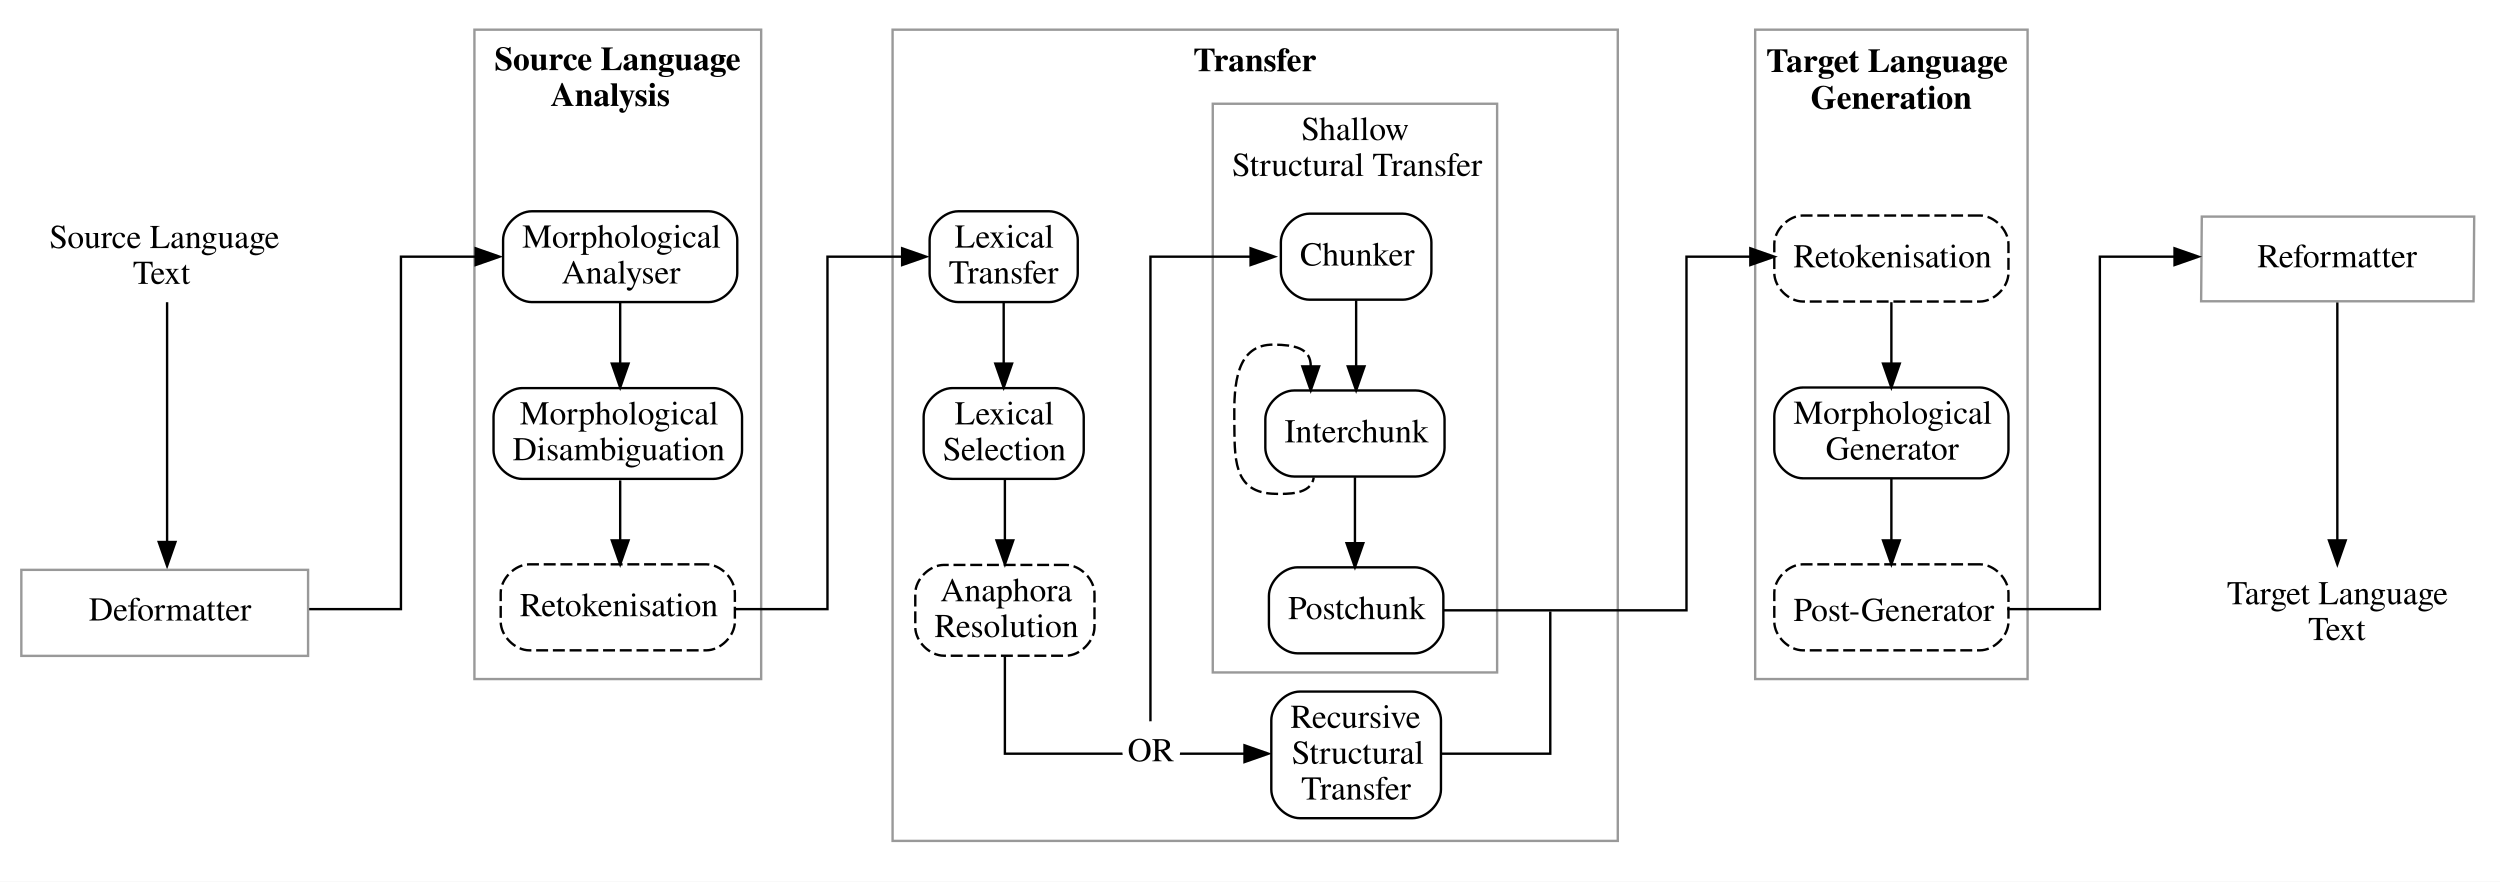
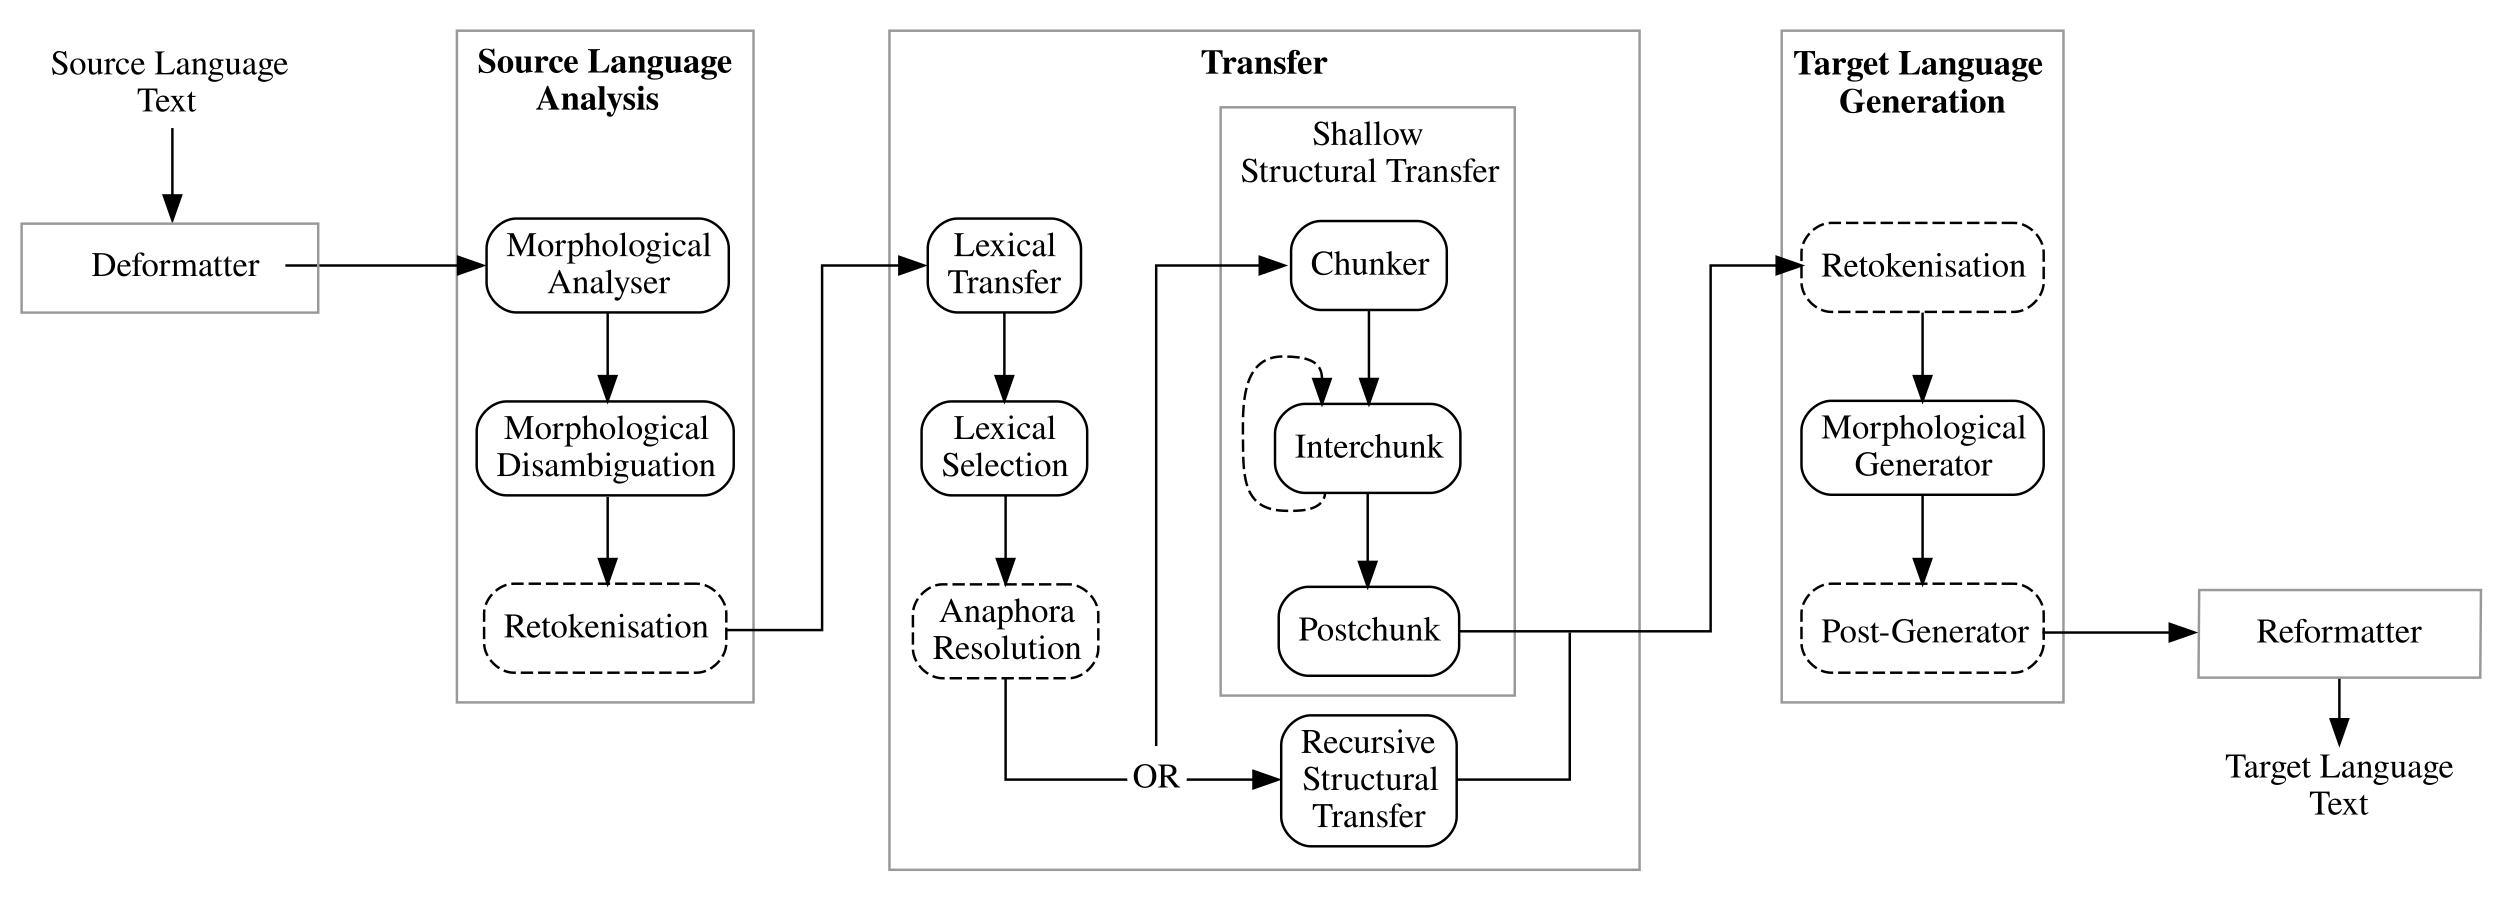
- <svg xmlns="http://www.w3.org/2000/svg" width="1046.256pt" height="368.95pt" viewBox="0 0 1046.256 368.95" version="1.1" id="svg302">
+ <svg xmlns="http://www.w3.org/2000/svg" width="1011.481pt" height="368.95pt" viewBox="0 0 1011.481 368.95" version="1.1" id="svg302">
  <defs id="defs306" />
-   <polygon fill="#ffffff" stroke="transparent" points="-4,4 -4,-415 1000,-415 1000,4 " id="polygon4" transform="matrix(1.042088,0,0,0.8805501,4.16835,365.4283)" />
-   <g id="edge3-4" class="edge" transform="rotate(90,364.2541,341.9242)">
-     <path fill="none" stroke="#000000" d="m 148.81,-272 100.792,0" id="path56-0" />
-     <polygon fill="#000000" stroke="#000000" points="172.94,-268.5 172.94,-275.5 182.94,-272 " id="polygon58-3" transform="translate(75.56001)" />
+   <polygon fill="#ffffff" stroke="transparent" points="-4,-415 1000,-415 1000,4 -4,4 " id="polygon4" transform="matrix(1.007451,0,0,0.8805501,4.029803,365.4283)" />
+   <g id="edge3-4" class="edge" transform="rotate(90,275.6529,398.843)">
+     <path fill="none" stroke="#000000" d="m 151.242,-272 h 16.917" id="path56-0" />
+     <polygon fill="#000000" stroke="#000000" points="182.94,-272 172.94,-268.5 172.94,-275.5 " id="polygon58-3" transform="translate(-5.137716)" />
  </g>
-   <path id="polygon8" style="fill:none;stroke:#999999;stroke-opacity:1" d="m 318.546,12.42 0,271.77 h -120 l 0,-271.77 z" />
-   <text text-anchor="start" x="206.928" y="29.34" font-family="Times, serif" font-size="14px" id="text10" style="font-style:normal;font-variant:normal;font-weight:bold;font-stretch:normal;font-family:Times, serif;-inkscape-font-specification:'Times, serif Bold'">Source Language</text>
-   <text text-anchor="start" x="230.428" y="44.34" font-family="Times, serif" font-size="14px" id="text12" style="font-style:normal;font-variant:normal;font-weight:bold;font-stretch:normal;font-family:Times, serif;-inkscape-font-specification:'Times, serif Bold'">Analysis</text>
-   <path id="polygon17" style="fill:none;stroke:#999999;stroke-width:1;stroke-miterlimit:4;stroke-dasharray:none;stroke-opacity:1" d="M 677.046,12.42 V 351.92 h -303.5 V 12.42 Z" />
-   <text text-anchor="start" x="499.403" y="29.808" font-family="Times, serif" font-size="14px" id="text19" style="font-style:normal;font-variant:normal;font-weight:bold;font-stretch:normal;font-family:Times, serif;-inkscape-font-specification:'Times, serif Bold';stroke-width:1;stroke-miterlimit:4;stroke-dasharray:none">Transfer</text>
-   <g id="clust3" class="cluster" transform="translate(44.04589,379.4201)">
-     <polygon fill="none" stroke="#000000" points="582.5,-336 582.5,-98 463.5,-98 463.5,-336 " id="polygon24" style="stroke:#999999;stroke-opacity:1" />
+   <path id="polygon8" style="fill:none;stroke:#999999;stroke-opacity:1" d="M 304.863,12.42 V 284.19 h -120 V 12.42 Z" />
+   <text text-anchor="start" x="193.246" y="29.34" font-family="Times, serif" font-size="14px" id="text10" style="font-style:normal;font-variant:normal;font-weight:bold;font-stretch:normal;font-family:Times, serif;-inkscape-font-specification:'Times, serif Bold'">Source Language</text>
+   <text text-anchor="start" x="216.746" y="44.34" font-family="Times, serif" font-size="14px" id="text12" style="font-style:normal;font-variant:normal;font-weight:bold;font-stretch:normal;font-family:Times, serif;-inkscape-font-specification:'Times, serif Bold'">Analysis</text>
+   <path id="polygon17" style="fill:none;stroke:#999999;stroke-width:1;stroke-miterlimit:4;stroke-dasharray:none;stroke-opacity:1" d="M 663.363,12.42 V 351.92 h -303.5 V 12.42 Z" />
+   <text text-anchor="start" x="485.721" y="29.808" font-family="Times, serif" font-size="14px" id="text19" style="font-style:normal;font-variant:normal;font-weight:bold;font-stretch:normal;font-family:Times, serif;-inkscape-font-specification:'Times, serif Bold';stroke-width:1;stroke-miterlimit:4;stroke-dasharray:none">Transfer</text>
+   <g id="clust3" class="cluster" transform="translate(30.36342,379.4201)">
+     <polygon fill="none" stroke="#000000" points="463.5,-98 463.5,-336 582.5,-336 582.5,-98 " id="polygon24" style="stroke:#999999;stroke-opacity:1" />
    <text text-anchor="start" x="500.5" y="-320.8" font-family="Times, serif" font-size="14px" id="text26">Shallow</text>
    <text text-anchor="start" x="471.5" y="-305.8" font-family="Times, serif" font-size="14px" id="text28">Structural Transfer</text>
  </g>
-   <g id="g1081" transform="translate(189.3175,-20.52024)">
+   <g id="g1081" transform="translate(175.635,-20.52024)">
    <path fill="none" stroke="#000000" d="m 107.228,108.94 c 0,0 -74,0 -74,0 -6,0 -12,6 -12,12 0,0 0,14 0,14 0,6 6,12 12,12 0,0 74,0 74,0 6,0 12,-6 12,-12 0,0 0,-14 0,-14 0,-6 -6,-12 -12,-12" id="path63" />
    <text text-anchor="start" x="29.228" y="124.14" font-family="Times, serif" font-size="14px" id="text65">Morphological</text>
    <text text-anchor="start" x="45.728" y="139.14" font-family="Times, serif" font-size="14px" id="text67">Analyser</text>
  </g>
-   <g id="node4" class="node" transform="translate(44.0459,305.4201)">
+   <g id="node4" class="node" transform="translate(30.36343,305.4201)">
    <path fill="none" stroke="#000000" d="m 254.5,-143 c 0,0 -80,0 -80,0 -6,0 -12,6 -12,12 0,0 0,14 0,14 0,6 6,12 12,12 0,0 80,0 80,0 6,0 12,-6 12,-12 0,0 0,-14 0,-14 0,-6 -6,-12 -12,-12" id="path79" />
    <text text-anchor="start" x="173.5" y="-127.8" font-family="Times, serif" font-size="14px" id="text81">Morphological</text>
    <text text-anchor="start" x="170.5" y="-112.8" font-family="Times, serif" font-size="14px" id="text83">Disambiguation</text>
  </g>
-   <g id="edge5" class="edge" transform="translate(44.0459,305.4201)">
+   <g id="edge5" class="edge" transform="translate(30.36343,305.4201)">
    <path fill="none" stroke="#000000" d="m 215.5,-178.94 c 0,0 0,25.69 0,25.69" id="path88" />
-     <polygon fill="#000000" stroke="#000000" points="215.5,-143.25 212,-153.25 219,-153.25 " id="polygon90" />
+     <polygon fill="#000000" stroke="#000000" points="219,-153.25 215.5,-143.25 212,-153.25 " id="polygon90" />
  </g>
-   <g id="node5" class="node" transform="translate(44.0459,296.6701)">
+   <g id="node5" class="node" transform="translate(30.36343,296.6701)">
    <path fill="none" stroke="#000000" stroke-dasharray="5, 2" d="m 251.5,-60.5 c 0,0 -74,0 -74,0 -6,0 -12,6 -12,12 0,0 0,12 0,12 0,6 6,12 12,12 0,0 74,0 74,0 6,0 12,-6 12,-12 0,0 0,-12 0,-12 0,-6 -6,-12 -12,-12" id="path95" />
    <text text-anchor="start" x="173.5" y="-38.8" font-family="Times, serif" font-size="14px" id="text97">Retokenisation</text>
  </g>
-   <g id="edge6" class="edge" transform="translate(45.0459,305.7301)">
+   <g id="edge6" class="edge" transform="translate(31.36343,305.7301)">
    <path fill="none" stroke="#000000" d="m 214.5,-104.69 c 0,0 0,34.13 0,34.13" id="path102" />
-     <polygon fill="#000000" stroke="#000000" points="211,-70.56 218,-70.56 214.5,-60.56 " id="polygon104" transform="translate(0,-9)" />
+     <polygon fill="#000000" stroke="#000000" points="214.5,-60.56 211,-70.56 218,-70.56 " id="polygon104" transform="translate(0,-9)" />
  </g>
-   <g id="node6" class="node" transform="translate(48.54589,379.4201)">
+   <g id="node6" class="node" transform="translate(34.86342,379.4201)">
    <path fill="none" stroke="#000000" d="m 390.5,-291 c 0,0 -38,0 -38,0 -6,0 -12,6 -12,12 0,0 0,14 0,14 0,6 6,12 12,12 0,0 38,0 38,0 6,0 12,-6 12,-12 0,0 0,-14 0,-14 0,-6 -6,-12 -12,-12" id="path109" />
    <text text-anchor="start" x="351" y="-275.8" font-family="Times, serif" font-size="14px" id="text111">Lexical</text>
    <text text-anchor="start" x="348.5" y="-260.8" font-family="Times, serif" font-size="14px" id="text113">Transfer</text>
  </g>
-   <g id="edge7" class="edge" transform="translate(44.04589,379.4201)">
+   <g id="edge7" class="edge" transform="translate(30.36342,379.4201)">
    <path fill="none" stroke="#000000" d="m 263.51,-124.5 h 38.74 V -272 h 31.25" id="path118" />
-     <polygon fill="#000000" stroke="#000000" points="340.5,-272 330.5,-268.5 330.5,-275.5 " id="polygon120" transform="translate(3)" />
+     <polygon fill="#000000" stroke="#000000" points="330.5,-275.5 340.5,-272 330.5,-268.5 " id="polygon120" transform="translate(3)" />
  </g>
-   <g id="node7" class="node" transform="translate(48.54589,379.4201)">
+   <g id="node7" class="node" transform="translate(34.86342,379.4201)">
    <path fill="none" stroke="#000000" d="m 393,-217 c 0,0 -43,0 -43,0 -6,0 -12,6 -12,12 0,0 0,14 0,14 0,6 6,12 12,12 0,0 43,0 43,0 6,0 12,-6 12,-12 0,0 0,-14 0,-14 0,-6 -6,-12 -12,-12" id="path125" />
    <text text-anchor="start" x="351" y="-201.8" font-family="Times, serif" font-size="14px" id="text127">Lexical</text>
    <text text-anchor="start" x="346" y="-186.8" font-family="Times, serif" font-size="14px" id="text129">Selection</text>
  </g>
-   <g id="edge8" class="edge" transform="translate(48.54589,379.4201)">
+   <g id="edge8" class="edge" transform="translate(34.86342,379.4201)">
    <path fill="none" stroke="#000000" d="m 371.5,-252.94 c 0,0 0,25.69 0,25.69" id="path134" />
-     <polygon fill="#000000" stroke="#000000" points="368,-227.25 375,-227.25 371.5,-217.25 " id="polygon136" />
+     <polygon fill="#000000" stroke="#000000" points="371.5,-217.25 368,-227.25 375,-227.25 " id="polygon136" />
  </g>
-   <g id="node8" class="node" transform="translate(44.04589,379.4201)">
+   <g id="node8" class="node" transform="translate(30.36342,379.4201)">
    <path fill="none" stroke="#000000" stroke-dasharray="5, 2" d="m 402,-143 c 0,0 -51,0 -51,0 -6,0 -12,6 -12,12 0,0 0,14 0,14 0,6 6,12 12,12 0,0 51,0 51,0 6,0 12,-6 12,-12 0,0 0,-14 0,-14 0,-6 -6,-12 -12,-12" id="path141" />
    <text text-anchor="start" x="349.5" y="-127.8" font-family="Times, serif" font-size="14px" id="text143">Anaphora</text>
    <text text-anchor="start" x="347" y="-112.8" font-family="Times, serif" font-size="14px" id="text145">Resolution</text>
  </g>
-   <g id="edge9" class="edge" transform="translate(48.54589,379.4201)">
+   <g id="edge9" class="edge" transform="translate(34.86342,379.4201)">
    <path fill="none" stroke="#000000" d="m 372,-178.94 c 0,0 0,25.69 0,25.69" id="path150" />
-     <polygon fill="#000000" stroke="#000000" points="368.5,-153.25 375.5,-153.25 372,-143.25 " id="polygon152" />
+     <polygon fill="#000000" stroke="#000000" points="372,-143.25 368.5,-153.25 375.5,-153.25 " id="polygon152" />
  </g>
-   <g id="node9" class="node" transform="translate(57.04589,379.4201)">
+   <g id="node9" class="node" transform="translate(43.36342,379.4201)">
    <path fill="none" stroke="#000000" d="m 530,-290 c 0,0 -39,0 -39,0 -6,0 -12,6 -12,12 0,0 0,12 0,12 0,6 6,12 12,12 0,0 39,0 39,0 6,0 12,-6 12,-12 0,0 0,-12 0,-12 0,-6 -6,-12 -12,-12" id="path157" />
    <text text-anchor="start" x="487" y="-268.3" font-family="Times, serif" font-size="14px" id="text159">Chunker</text>
  </g>
-   <g id="edge15" class="edge" transform="translate(44.04589,379.4201)">
+   <g id="edge15" class="edge" transform="translate(30.36342,379.4201)">
    <path fill="none" stroke="#000000" d="M 437.419,-64.209 V -272 H 479.32" id="path164" />
-     <polygon fill="#000000" stroke="#000000" points="468.82,-259.5 468.82,-266.5 478.82,-263 " id="polygon166" transform="translate(10.5,-9)" />
+     <polygon fill="#000000" stroke="#000000" points="478.82,-263 468.82,-259.5 468.82,-266.5 " id="polygon166" transform="translate(10.5,-9)" />
  </g>
-   <g id="node12" class="node" transform="translate(45.04589,358.4201)">
+   <g id="node12" class="node" transform="translate(31.36342,358.4201)">
    <path fill="none" stroke="#000000" d="m 546,-69 c 0,0 -47,0 -47,0 -6,0 -12,6 -12,12 0,0 0,29 0,29 0,6 6,12 12,12 0,0 47,0 47,0 6,0 12,-6 12,-12 0,0 0,-29 0,-29 0,-6 -6,-12 -12,-12" id="path171" />
    <text text-anchor="start" x="495" y="-53.8" font-family="Times, serif" font-size="14px" id="text173">Recursive</text>
    <text text-anchor="start" x="495.5" y="-38.8" font-family="Times, serif" font-size="14px" id="text175">Structural</text>
    <text text-anchor="start" x="499.5" y="-23.8" font-family="Times, serif" font-size="14px" id="text177">Transfer</text>
  </g>
-   <g id="edge10" class="edge" transform="translate(44.04589,379.4201)">
+   <g id="edge10" class="edge" transform="translate(30.36342,379.4201)">
    <path fill="none" stroke="#000000" d="M 376.5,-104.69 V -64 h 100.28" id="path182" />
-     <polygon fill="#000000" stroke="#000000" points="486.78,-64 476.78,-60.5 476.78,-67.5 " id="polygon184" />
+     <polygon fill="#000000" stroke="#000000" points="476.78,-67.5 486.78,-64 476.78,-60.5 " id="polygon184" />
  </g>
-   <g id="node10" class="node" transform="translate(52.54589,379.4201)">
+   <g id="node10" class="node" transform="translate(38.86342,379.4201)">
    <path fill="none" stroke="#000000" d="m 540,-216 c 0,0 -51,0 -51,0 -6,0 -12,6 -12,12 0,0 0,12 0,12 0,6 6,12 12,12 0,0 51,0 51,0 6,0 12,-6 12,-12 0,0 0,-12 0,-12 0,-6 -6,-12 -12,-12" id="path189" />
    <text text-anchor="start" x="485" y="-194.3" font-family="Times, serif" font-size="14px" id="text191">Interchunk</text>
  </g>
-   <g id="edge1" class="edge" transform="translate(46.54589,379.4201)">
+   <g id="edge1" class="edge" transform="translate(32.86342,379.4201)">
    <path fill="none" stroke="#000000" d="m 521,-253.71 c 0,0 0,27.63 0,27.63" id="path196" />
-     <polygon fill="#000000" stroke="#000000" points="524.5,-226.08 521,-216.08 517.5,-226.08 " id="polygon198" />
+     <polygon fill="#000000" stroke="#000000" points="517.5,-226.08 524.5,-226.08 521,-216.08 " id="polygon198" />
  </g>
-   <g id="edge19" class="edge" transform="translate(48.54589,379.4201)">
+   <g id="edge19" class="edge" transform="translate(34.86342,379.4201)">
    <path fill="none" stroke="#000000" stroke-dasharray="5, 2" d="m 500,-226.07 c 0.116,-7.699 -6.837,-9.021 -15.479,-9.121 -15.724,-0.182 -16.727,16.553 -16.504,31.524 0.231,15.472 -1.036,30.693 17.293,30.916 4.384,0.053 14.975,0.525 15.932,-6.837" id="path203" />
-     <polygon fill="#000000" stroke="#000000" points="503.5,-226.07 500,-216.07 496.5,-226.07 " id="polygon205" />
+     <polygon fill="#000000" stroke="#000000" points="496.5,-226.07 503.5,-226.07 500,-216.07 " id="polygon205" />
  </g>
-   <g id="node11" class="node" transform="translate(45.04589,379.4201)">
+   <g id="node11" class="node" transform="translate(31.36342,379.4201)">
    <path fill="none" stroke="#000000" d="m 547,-142 c 0,0 -49,0 -49,0 -6,0 -12,6 -12,12 0,0 0,12 0,12 0,6 6,12 12,12 0,0 49,0 49,0 6,0 12,-6 12,-12 0,0 0,-12 0,-12 0,-6 -6,-12 -12,-12" id="path210" />
    <text text-anchor="start" x="494" y="-120.3" font-family="Times, serif" font-size="14px" id="text212">Postchunk</text>
  </g>
-   <g id="edge2" class="edge" transform="translate(48.04589,379.4201)">
+   <g id="edge2" class="edge" transform="translate(34.36342,379.4201)">
    <path fill="none" stroke="#000000" d="m 519,-179.71 c 0,0 0,27.63 0,27.63" id="path217" />
-     <polygon fill="#000000" stroke="#000000" points="519,-142.08 515.5,-152.08 522.5,-152.08 " id="polygon219" />
+     <polygon fill="#000000" stroke="#000000" points="522.5,-152.08 519,-142.08 515.5,-152.08 " id="polygon219" />
  </g>
-   <g id="g1113" transform="translate(189.3175,37.24974)">
+   <g id="g1113" transform="translate(175.635,37.24974)">
    <path id="polygon33" style="fill:none;stroke:#999999;stroke-opacity:1" d="m 659.228,-24.83 v 271.77 h -114 V -24.83 Z" />
    <text text-anchor="start" x="602.137" y="-7.127" font-family="Times, serif" font-size="14px" id="text19-3" style="font-style:normal;font-variant:normal;font-weight:bold;font-stretch:normal;line-height:1.1;font-family:Times, serif;-inkscape-font-specification:'Times, serif Bold';stroke-width:1;stroke-miterlimit:4;stroke-dasharray:none">
      <tspan id="tspan1077" x="602.137" y="-7.127" style="text-align:center;text-anchor:middle">Target Language</tspan>
      <tspan id="tspan1079" x="602.137" y="8.273" style="text-align:center;text-anchor:middle">Generation</tspan>
    </text>
  </g>
-   <g id="node13" class="node" transform="translate(26.04589,380.19)">
+   <g id="node13" class="node" transform="translate(12.36342,380.19)">
    <path fill="none" stroke="#000000" stroke-dasharray="5, 2" d="m 802.5,-290 c 0,0 -74,0 -74,0 -6,0 -12,6 -12,12 0,0 0,12 0,12 0,6 6,12 12,12 0,0 74,0 74,0 6,0 12,-6 12,-12 0,0 0,-12 0,-12 0,-6 -6,-12 -12,-12" id="path224" />
    <text text-anchor="start" x="724.5" y="-268.3" font-family="Times, serif" font-size="14px" id="text226">Retokenisation</text>
  </g>
-   <g id="g1324" transform="translate(40.04589,-35.57991)">
+   <g id="g1324" transform="translate(26.36342,-35.57992)">
    <path fill="none" stroke="#000000" d="M 563.102,351 H 608.75 v -59.5" id="path238" />
-     <polygon fill="#000000" stroke="#000000" points="706.47,-274.5 706.47,-281.5 716.47,-278 " id="polygon240" transform="translate(-14,421)" />
+     <polygon fill="#000000" stroke="#000000" points="716.47,-278 706.47,-274.5 706.47,-281.5 " id="polygon240" transform="translate(-14,421)" />
  </g>
-   <g id="node14" class="node" transform="translate(26.04589,379.1701)">
+   <g id="node14" class="node" transform="translate(12.36342,379.1701)">
    <path fill="none" stroke="#000000" d="m 802.5,-217 c 0,0 -74,0 -74,0 -6,0 -12,6 -12,12 0,0 0,14 0,14 0,6 6,12 12,12 0,0 74,0 74,0 6,0 12,-6 12,-12 0,0 0,-14 0,-14 0,-6 -6,-12 -12,-12" id="path245" />
    <text text-anchor="start" x="724.5" y="-201.8" font-family="Times, serif" font-size="14px" id="text247">Morphological</text>
    <text text-anchor="start" x="738" y="-186.8" font-family="Times, serif" font-size="14px" id="text249">Generator</text>
  </g>
-   <g id="edge11" class="edge" transform="translate(26.04589,380.19)">
+   <g id="edge11" class="edge" transform="translate(12.36342,380.19)">
    <path fill="none" stroke="#000000" d="m 765.5,-253.71 c 0,0 0,26.6 0,26.6" id="path254" />
-     <polygon fill="#000000" stroke="#000000" points="765.5,-217.11 762,-227.11 769,-227.11 " id="polygon256" transform="translate(0,-0.9099879)" />
+     <polygon fill="#000000" stroke="#000000" points="769,-227.11 765.5,-217.11 762,-227.11 " id="polygon256" transform="translate(0,-0.9099879)" />
  </g>
-   <g id="node15" class="node" transform="translate(26.04589,380.19)">
+   <g id="node15" class="node" transform="translate(12.36342,380.19)">
    <path fill="none" stroke="#000000" stroke-dasharray="5, 2" d="m 802.5,-144.02 c 0,0 -74,0 -74,0 -6,0 -12,6 -12,12 0,0 0,12 0,12 0,6 6,12 12,12 0,0 74,0 74,0 6,0 12,-6 12,-12 0,0 0,-12 0,-12 0,-6 -6,-12 -12,-12" id="path261" />
    <text text-anchor="start" x="724.5" y="-120.3" font-family="Times, serif" font-size="14px" id="text263">Post-Generator</text>
  </g>
-   <g id="edge12" class="edge" transform="translate(26.04589,378.4001)">
+   <g id="edge12" class="edge" transform="translate(12.36342,378.4001)">
    <path fill="none" stroke="#000000" d="M 765.5,-178.434 V -152.23" id="path268" />
-     <polygon fill="#000000" stroke="#000000" points="762,-152.23 769,-152.23 765.5,-142.23 " id="polygon270" />
+     <polygon fill="#000000" stroke="#000000" points="765.5,-142.23 762,-152.23 769,-152.23 " id="polygon270" />
  </g>
-   <g id="node16" class="node" transform="translate(212.6783,150.65)">
+   <g id="node16" class="node" transform="translate(180.9958,298.7314)">
    <text text-anchor="start" x="732" y="-38.8" font-family="Times, serif" font-size="14px" id="text277">Reformatter</text>
  </g>
-   <g id="node17" class="node" transform="translate(36.97318,528.6821)">
+   <g id="node17" class="node" transform="translate(5.29071,590.3495)">
    <text text-anchor="start" x="895" y="-275.8" font-family="Times, serif" font-size="14px" id="text289">Target Language</text>
    <text text-anchor="start" x="929" y="-260.8" font-family="Times, serif" font-size="14px" id="text291">Text</text>
  </g>
-   <path id="polygon33-1" style="fill:none;stroke:#999999;stroke-opacity:1" d="m 921.178,126.075 0.28,-35.425 h 114 l -0.28,35.425 z" />
-   <circle style="fill:#ffffff;fill-opacity:1;stroke:none;stroke-width:1;stroke-linecap:round;stroke-miterlimit:4;stroke-dasharray:none;stroke-opacity:1" id="path1505" cx="481.801" cy="313.953" r="12.112" />
-   <text xml:space="preserve" style="font-style:normal;font-variant:normal;font-weight:normal;font-stretch:normal;font-size:14px;line-height:0.25;font-family:serif;-inkscape-font-specification:serif;letter-spacing:0px;word-spacing:0px;fill:#000000;fill-opacity:1;stroke:none;stroke-width:0.75" x="471.896" y="318.587" id="text1529">
-     <tspan id="tspan1527" x="471.896" y="318.587" style="font-style:normal;font-variant:normal;font-weight:normal;font-stretch:normal;font-size:14px;font-family:Times, serif;-inkscape-font-specification:'Times, serif';stroke-width:0.75">OR</tspan>
+   <path id="polygon33-1" style="fill:none;stroke:#999999;stroke-opacity:1" d="m 889.496,274.156 0.28,-35.425 h 114 l -0.28,35.425 z" />
+   <circle style="fill:#ffffff;fill-opacity:1;stroke:none;stroke-width:1;stroke-linecap:round;stroke-miterlimit:4;stroke-dasharray:none;stroke-opacity:1" id="path1505" cx="468.119" cy="313.953" r="12.112" />
+   <text xml:space="preserve" style="font-style:normal;font-variant:normal;font-weight:normal;font-stretch:normal;font-size:14px;line-height:0.25;font-family:serif;-inkscape-font-specification:serif;letter-spacing:0px;word-spacing:0px;fill:#000000;fill-opacity:1;stroke:none;stroke-width:0.75" x="458.214" y="318.587" id="text1529">
+     <tspan id="tspan1527" x="458.214" y="318.587" style="font-style:normal;font-variant:normal;font-weight:normal;font-stretch:normal;font-size:14px;font-family:Times, serif;-inkscape-font-specification:'Times, serif';stroke-width:0.75">OR</tspan>
  </text>
-   <path fill="none" stroke="#000000" d="m 604.215,255.42 h 101.581 v -148 h 28.22" id="path238-4" />
-   <g id="edge7-3" class="edge" transform="translate(-134.4541,379.4201)">
-     <path fill="none" stroke="#000000" d="m 263.51,-124.5 h 38.74 V -272 h 31.25" id="path118-6" />
-     <polygon fill="#000000" stroke="#000000" points="330.5,-275.5 340.5,-272 330.5,-268.5 " id="polygon120-2" transform="translate(3)" />
+   <path fill="none" stroke="#000000" d="m 590.533,255.42 h 101.581 v -148 h 28.22" id="path238-4" />
+   <g id="edge7-3" class="edge" transform="translate(-148.1366,379.4201)">
+     <path fill="none" stroke="#000000" d="M 263.59,-272 H 333.5" id="path118-6" />
+     <polygon fill="#000000" stroke="#000000" points="330.5,-268.5 330.5,-275.5 340.5,-272 " id="polygon120-2" transform="translate(3)" />
  </g>
-   <g id="node1" class="node" transform="translate(12.61504,379.608)">
+   <g id="node1" class="node" transform="translate(12.43257,305.8836)">
    <text text-anchor="start" x="8" y="-275.8" font-family="Times, serif" font-size="14px" id="text42">Source Language</text>
    <text text-anchor="start" x="43" y="-260.8" font-family="Times, serif" font-size="14px" id="text44">Text</text>
  </g>
-   <g id="edge3" class="edge" transform="rotate(90,-127.6506,-74.42055)">
-     <path fill="none" stroke="#000000" d="M 73.25,-272 H 174.44" id="path56" />
-     <polygon fill="#000000" stroke="#000000" points="182.94,-272 172.94,-268.5 172.94,-275.5 " id="polygon58" transform="translate(0.6620952)" />
+   <g id="edge3" class="edge" transform="rotate(90,-90.4108,-111.8428)">
+     <path fill="none" stroke="#000000" d="M 73.25,-272 H 101.124" id="path56" />
+     <polygon fill="#000000" stroke="#000000" points="182.94,-272 172.94,-268.5 172.94,-275.5 " id="polygon58" transform="translate(-72.43437)" />
  </g>
-   <g id="g1445" transform="translate(-9.0848,161.2304)">
+   <g id="g1445" transform="translate(-9.267267,13.22561)">
    <text text-anchor="start" x="46.264" y="98.454" font-family="Times, serif" font-size="14px" id="text51">Deformatter</text>
    <path id="polygon8-9" style="fill:none;stroke:#999999;stroke-opacity:1" d="m 138.014,77.254 v 36 h -120 v -36 z" />
  </g>
-   <g id="edge7-8" class="edge" transform="translate(576.5454,379.4201)">
-     <path fill="none" stroke="#000000" d="m 263.51,-124.5 h 38.74 V -272 h 31.25" id="path118-9" />
-     <polygon fill="#000000" stroke="#000000" points="330.5,-268.5 330.5,-275.5 340.5,-272 " id="polygon120-20" transform="translate(3)" />
+   <g id="edge7-8" class="edge" transform="translate(562.863,379.4201)">
+     <path fill="none" stroke="#000000" d="m 263.51,-123.5 h 51.571" id="path118-9" />
+     <polygon fill="#000000" stroke="#000000" points="340.5,-272 330.5,-268.5 330.5,-275.5 " id="polygon120-20" transform="translate(-15.48936,148.5)" />
  </g>
</svg>
